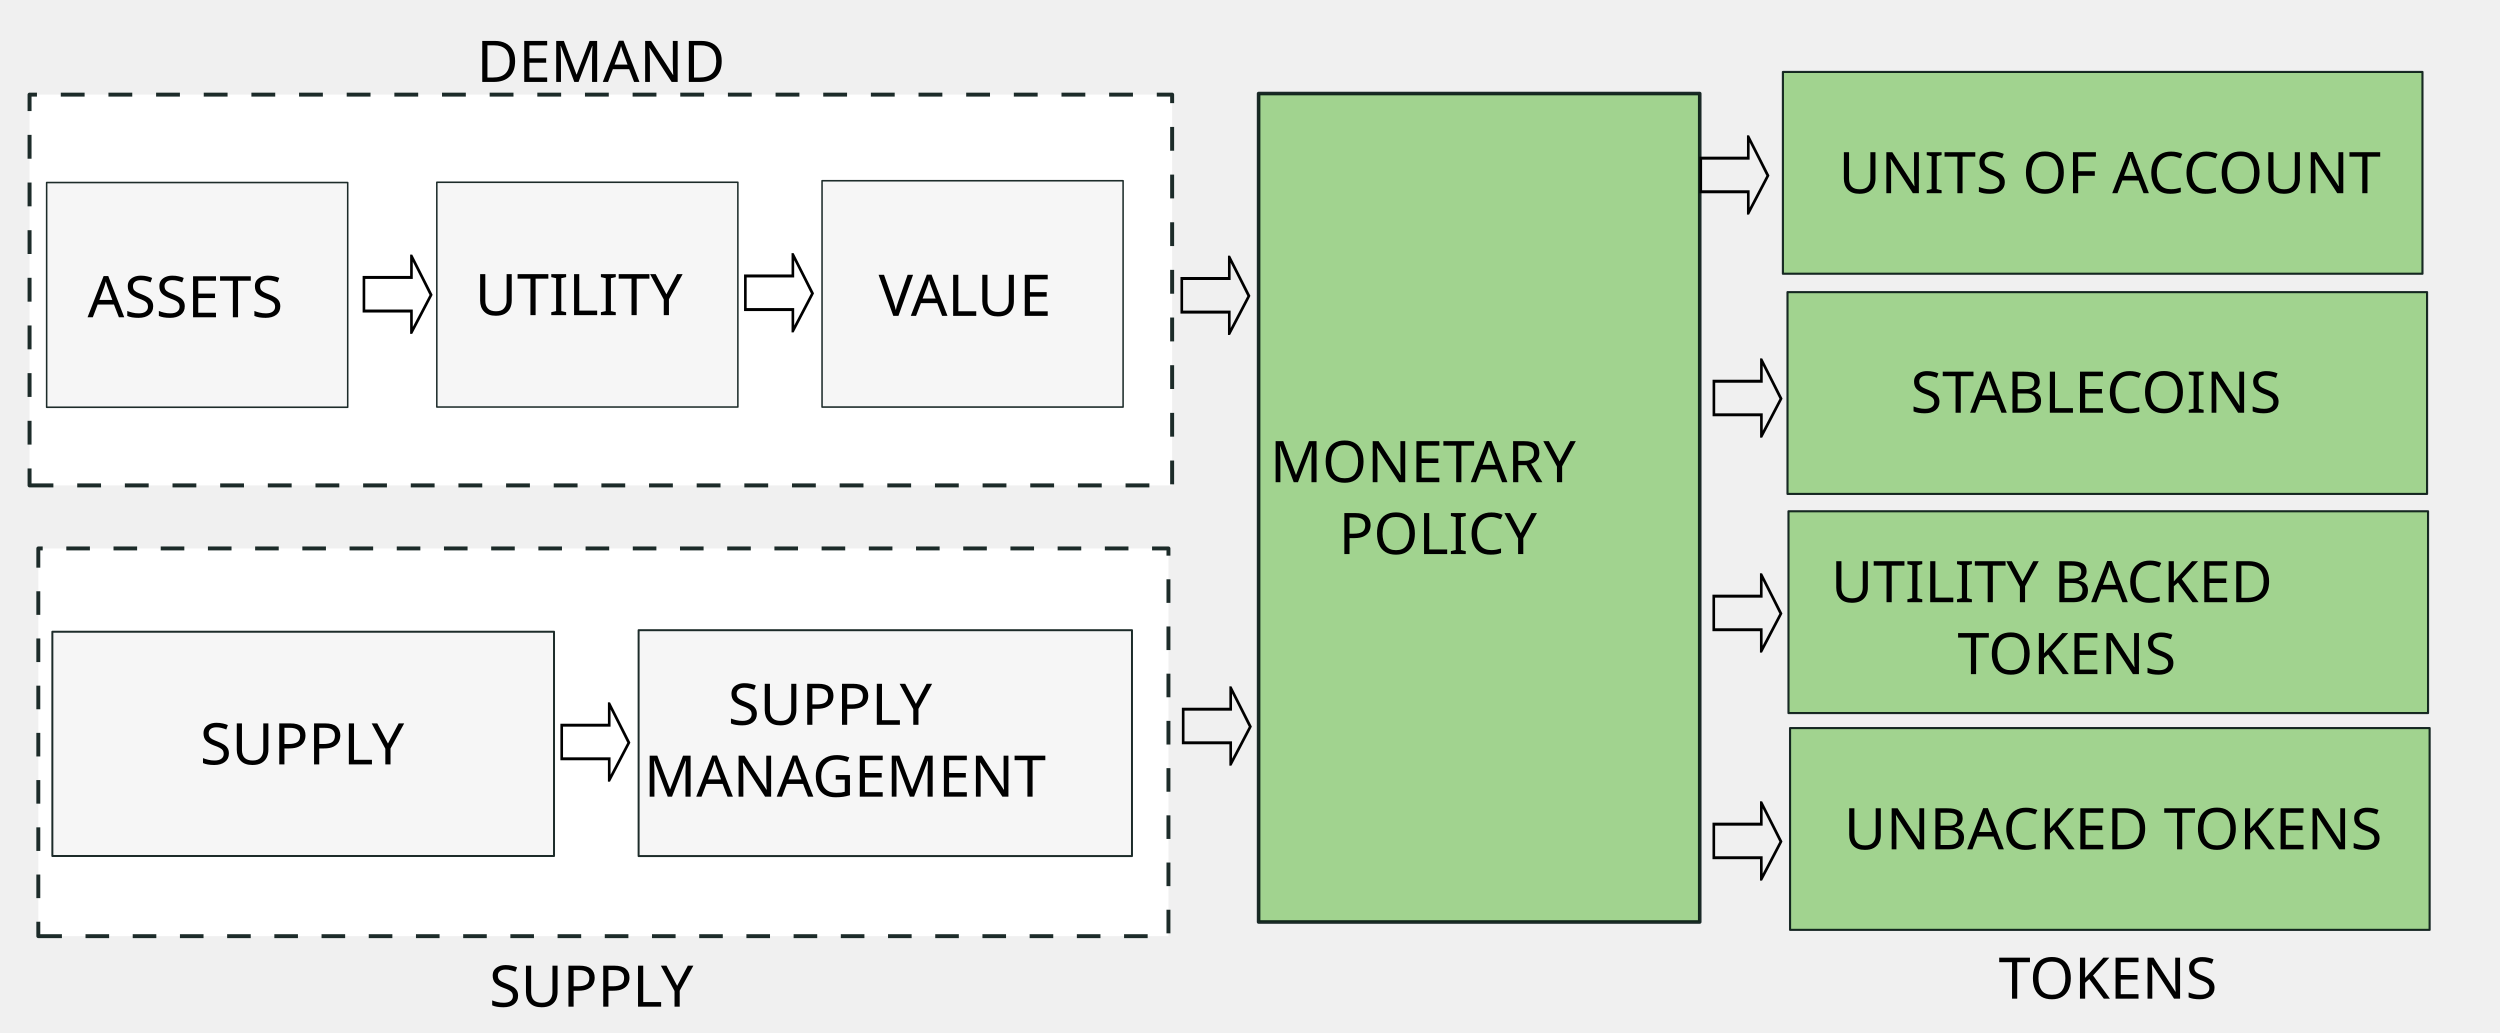
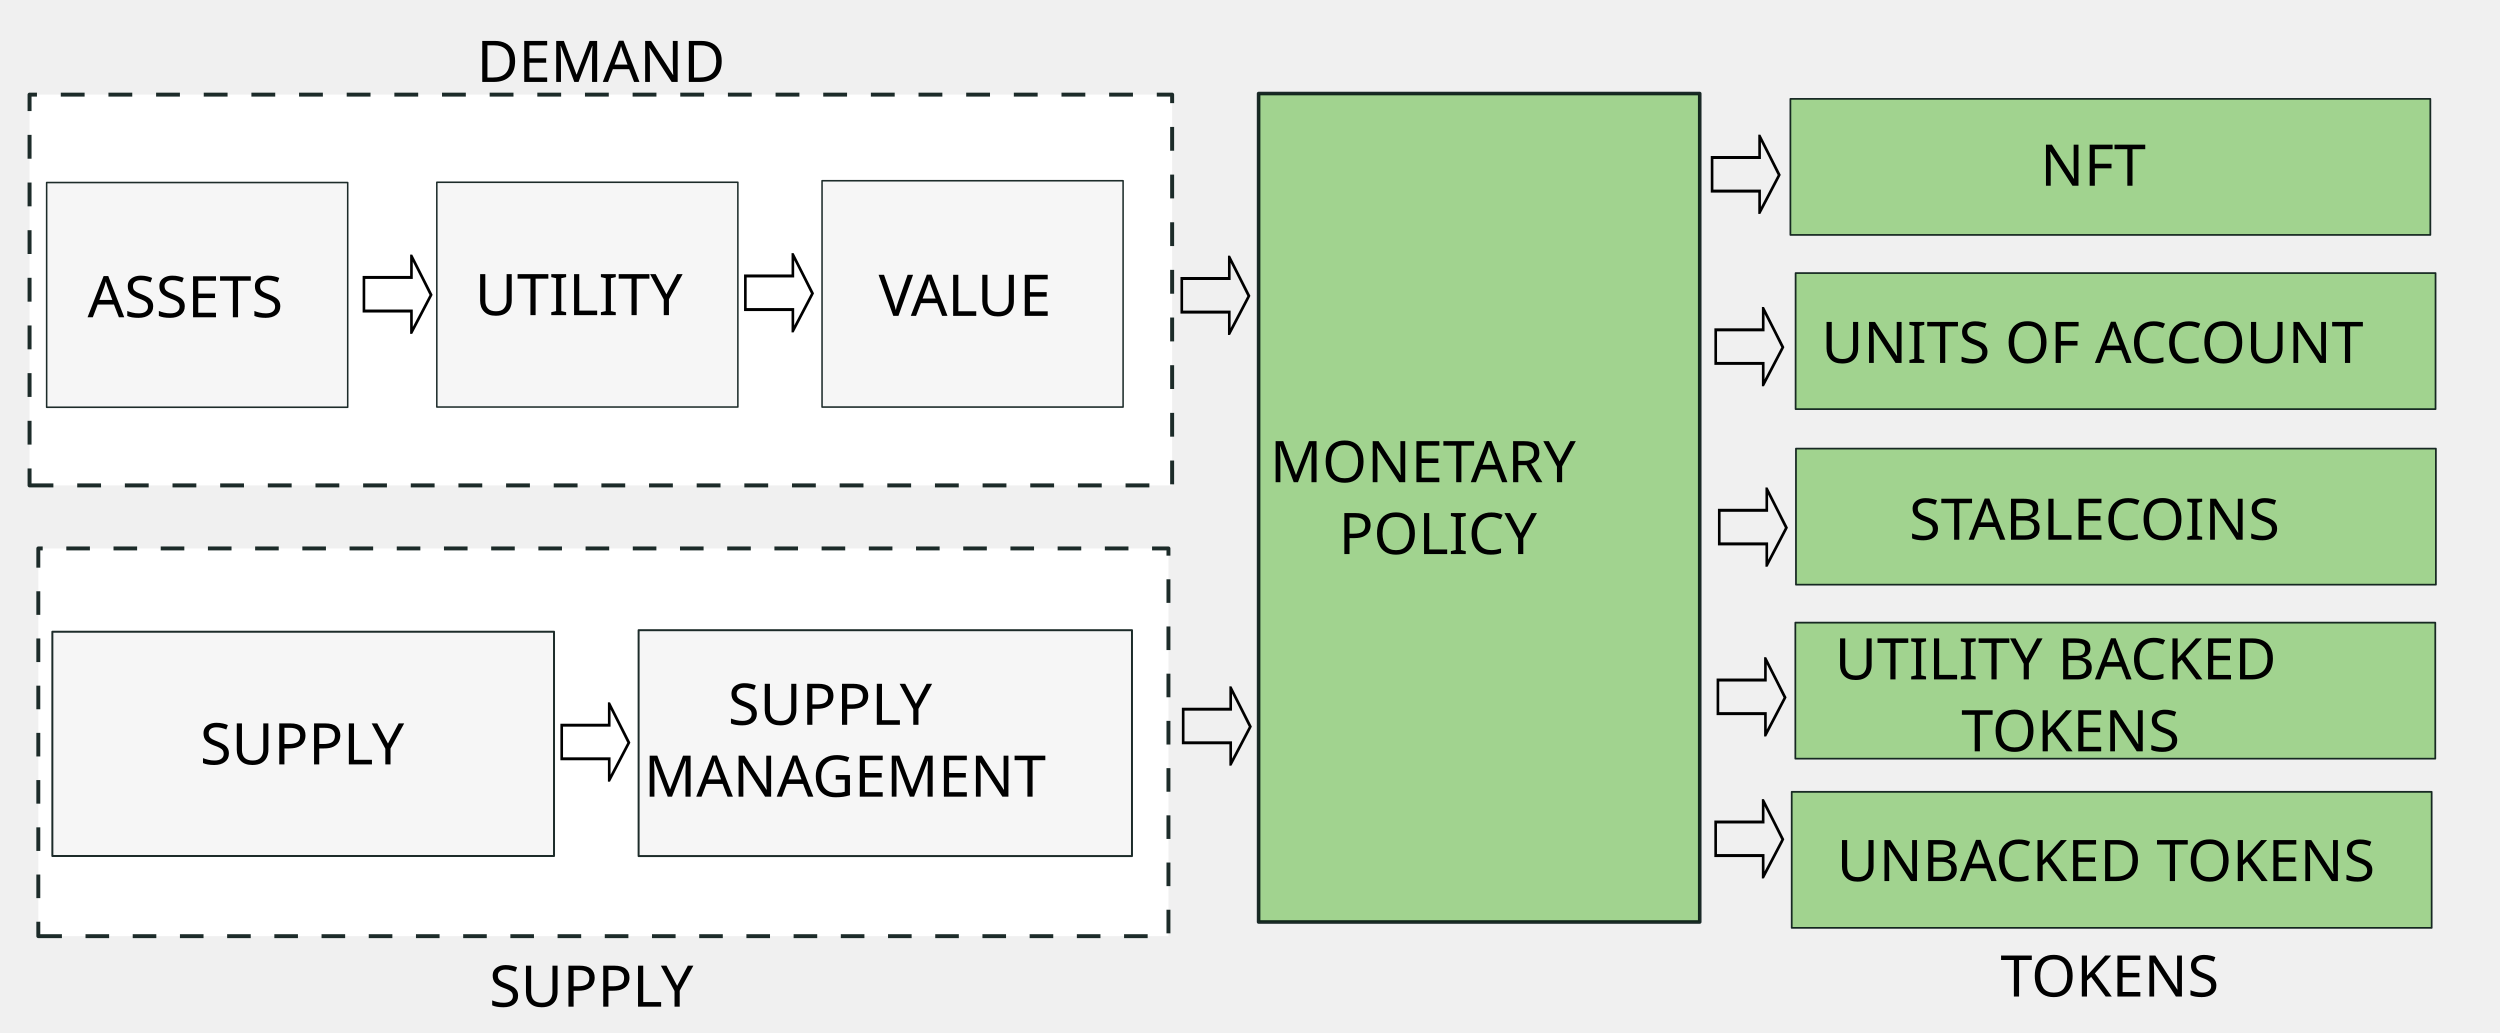
<svg xmlns="http://www.w3.org/2000/svg" width="460mm" height="190mm" viewBox="0 0 460 190" version="1.1" id="svg5">
  <defs id="defs2">
    <marker style="overflow:visible" id="marker1425" refX="0" refY="0" orient="auto">
      <path transform="matrix(-0.8,0,0,-0.8,-10,0)" style="fill:context-stroke;fill-rule:evenodd;stroke:context-stroke;stroke-width:1pt" d="M 0,0 5,-5 -12.5,0 5,5 Z" id="path1423" />
    </marker>
    <marker style="overflow:visible" id="Arrow2Lstart" refX="0" refY="0" orient="auto">
      <path transform="matrix(1.1,0,0,1.1,1.1,0)" d="M 8.719,4.034 -2.207,0.016 8.719,-4.002 c -1.745,2.372 -1.735,5.617 -6e-7,8.035 z" style="fill:context-stroke;fill-rule:evenodd;stroke:context-stroke;stroke-width:0.625;stroke-linejoin:round" id="path1157" />
    </marker>
    <marker style="overflow:visible" id="Arrow1Lstart" refX="0" refY="0" orient="auto">
      <path transform="matrix(0.8,0,0,0.8,10,0)" style="fill:context-stroke;fill-rule:evenodd;stroke:context-stroke;stroke-width:1pt" d="M 0,0 5,-5 -12.5,0 5,5 Z" id="path1139" />
    </marker>
    <marker style="overflow:visible" id="Arrow1Lend" refX="0" refY="0" orient="auto">
      <path transform="matrix(-0.8,0,0,-0.8,-10,0)" style="fill:context-stroke;fill-rule:evenodd;stroke:context-stroke;stroke-width:1pt" d="M 0,0 5,-5 -12.5,0 5,5 Z" id="path1142" />
    </marker>
    <linearGradient id="linearGradient3174">
      <stop style="stop-color:#f0bccd;stop-opacity:1;" offset="0" id="stop3172" />
    </linearGradient>
  </defs>
  <g id="layer1" transform="translate(-37.01189,-83.70113)" style="display:inline">
    <rect style="opacity:0;fill:#f0bccd;fill-opacity:1;stroke-width:1;stroke-miterlimit:4;stroke-dasharray:none" id="rect3218" width="0" height="0" x="-158.849" y="-34.41" />
    <text xml:space="preserve" style="font-style:normal;font-weight:normal;font-size:10.583px;line-height:1.25;font-family:sans-serif;letter-spacing:0px;word-spacing:0px;fill:#000000;fill-opacity:1;stroke:none;stroke-width:0.265" x="183.613" y="228.627" id="text12548">
      <tspan id="tspan12546" style="stroke-width:0.265" x="183.613" y="228.627" />
    </text>
    <rect style="display:inline;fill:#a1d38f;fill-opacity:1;stroke:#00110f;stroke-width:0.661;stroke-linejoin:round;stroke-miterlimit:4;stroke-dasharray:none;stroke-opacity:0.885" id="rect1011-0-5-5-9" width="81.168" height="152.432" x="268.594" y="-253.346" rx="0" ry="0" transform="scale(1,-1)" />
    <rect style="display:inline;fill:#ffffff;fill-opacity:1;stroke:#00110f;stroke-width:0.724;stroke-linejoin:round;stroke-miterlimit:4;stroke-dasharray:4.343, 4.343;stroke-dashoffset:0;stroke-opacity:0.885" id="rect1011-0-5-5-2" width="207.945" height="71.335" x="44.061" y="-255.952" rx="0" ry="0" transform="scale(1,-1)" />
    <text xml:space="preserve" style="font-style:normal;font-weight:normal;font-size:10.583px;line-height:1.25;font-family:sans-serif;letter-spacing:0px;word-spacing:0px;display:inline;fill:#000000;fill-opacity:1;stroke:none;stroke-width:0.265" x="127.026" y="268.932" id="text3735-0-1-9">
      <tspan id="tspan3733-9-9-9" style="stroke-width:0.265" x="127.026" y="268.932">SUPPLY</tspan>
    </text>
-     <text xml:space="preserve" style="font-style:normal;font-weight:normal;font-size:10.583px;line-height:1.25;font-family:sans-serif;letter-spacing:0px;word-spacing:0px;display:inline;fill:#000000;fill-opacity:1;stroke:none;stroke-width:0.265" x="404.758" y="267.46" id="text3735-0-1-9-35">
-       <tspan id="tspan3733-9-9-9-7" style="stroke-width:0.265" x="404.758" y="267.46">TOKENS</tspan>
-     </text>
    <text xml:space="preserve" style="font-style:normal;font-weight:normal;font-size:10.583px;line-height:1.25;font-family:sans-serif;letter-spacing:0px;word-spacing:0px;display:inline;fill:#000000;fill-opacity:1;stroke:none;stroke-width:0.265" x="124.715" y="98.777" id="text3735-0-1-9-8">
      <tspan id="tspan3733-9-9-9-9" style="stroke-width:0.265" x="124.715" y="98.777">DEMAND</tspan>
    </text>
    <text xml:space="preserve" style="font-style:normal;font-weight:normal;font-size:10.583px;line-height:1.25;font-family:sans-serif;letter-spacing:0px;word-spacing:0px;display:inline;fill:#000000;fill-opacity:1;stroke:none;stroke-width:0.265" x="308.46" y="172.424" id="text3735-0-1-9-3">
      <tspan id="tspan3733-9-9-9-6" style="text-align:center;text-anchor:middle;stroke-width:0.265" x="308.46" y="172.424">MONETARY</tspan>
      <tspan style="text-align:center;text-anchor:middle;stroke-width:0.265" x="308.46" y="185.653" id="tspan25368">POLICY</tspan>
    </text>
-     <rect style="display:inline;fill:#a1d38f;fill-opacity:1;stroke:#00110f;stroke-width:0.393;stroke-linejoin:round;stroke-opacity:0.885" id="rect1011-0-5-5-5" width="117.682" height="37.13" x="365.065" y="-134.072" rx="0" ry="0" transform="scale(1,-1)" />
-     <text xml:space="preserve" style="font-style:normal;font-weight:normal;font-size:10.583px;line-height:1.25;font-family:sans-serif;letter-spacing:0px;word-spacing:0px;white-space:pre;inline-size:108.254;display:inline;fill:#000000;fill-opacity:1;stroke:none;stroke-width:0.265" x="375.332" y="119.25" id="text3735-0-1-4-2">
-       <tspan x="375.332" y="119.25" id="tspan1072">UNITS OF ACCOUNT</tspan>
-     </text>
-     <rect style="display:inline;fill:#a1d38f;fill-opacity:1;stroke:#00110f;stroke-width:0.393;stroke-linejoin:round;stroke-opacity:0.885" id="rect1011-0-5-5-5-5" width="117.682" height="37.13" x="365.911" y="-174.582" rx="0" ry="0" transform="scale(1,-1)" />
-     <text xml:space="preserve" style="font-style:normal;font-weight:normal;font-size:10.583px;line-height:1.25;font-family:sans-serif;letter-spacing:0px;word-spacing:0px;display:inline;fill:#000000;fill-opacity:1;stroke:none;stroke-width:0.265" x="388.558" y="159.641" id="text3735-0-1-4-2-8">
-       <tspan id="tspan3733-9-9-4-6-7" style="stroke-width:0.265" x="388.558" y="159.641">STABLECOINS</tspan>
-     </text>
-     <rect style="display:inline;fill:#a1d38f;fill-opacity:1;stroke:#00110f;stroke-width:0.393;stroke-linejoin:round;stroke-opacity:0.885" id="rect1011-0-5-5-5-5-9" width="117.682" height="37.13" x="366.092" y="-214.906" rx="0" ry="0" transform="scale(1,-1)" />
-     <text xml:space="preserve" style="font-style:normal;font-weight:normal;font-size:10.583px;line-height:1.25;font-family:sans-serif;letter-spacing:0px;word-spacing:0px;display:inline;fill:#000000;fill-opacity:1;stroke:none;stroke-width:0.265" x="424.183" y="194.509" id="text3735-0-1-4-2-8-6">
-       <tspan id="tspan3733-9-9-4-6-7-0" style="text-align:center;text-anchor:middle;stroke-width:0.265" x="424.183" y="194.509">UTILITY BACKED</tspan>
-       <tspan style="text-align:center;text-anchor:middle;stroke-width:0.265" x="424.183" y="207.738" id="tspan81360">TOKENS</tspan>
-     </text>
-     <rect style="display:inline;fill:#a1d38f;fill-opacity:1;stroke:#00110f;stroke-width:0.393;stroke-linejoin:round;stroke-opacity:0.885" id="rect1011-0-5-5-5-5-9-4" width="117.682" height="37.13" x="366.382" y="-254.795" rx="0" ry="0" transform="scale(1,-1)" />
-     <text xml:space="preserve" style="font-style:normal;font-weight:normal;font-size:10.583px;line-height:1.25;font-family:sans-serif;letter-spacing:0px;word-spacing:0px;display:inline;fill:#000000;fill-opacity:1;stroke:none;stroke-width:0.265" x="376.314" y="239.974" id="text3735-0-1-4-2-8-6-1">
-       <tspan id="tspan3733-9-9-4-6-7-0-0" style="stroke-width:0.265" x="376.314" y="239.974">UNBACKED TOKENS</tspan>
-     </text>
    <path d="m 263.217,211.953 v 1.967 h -4.371 -4.371 v 3.364 3.364 h 4.371 4.371 v 1.967 1.967 l 0.192,-0.002 0.192,-0.003 1.88,-3.585 c 1.849,-3.526 1.879,-3.586 1.864,-3.615 -0.008,-0.016 -0.854,-1.684 -1.878,-3.707 l -1.863,-3.677 -0.194,-0.003 -0.193,-0.002 z m 2.07,2.467 c 1.151,2.272 1.507,2.985 1.5,2.999 -0.005,0.01 -0.7,1.336 -1.545,2.948 l -1.535,2.928 -0.003,-1.597 -0.002,-1.597 h -4.371 -4.371 v -2.816 -2.816 h 4.371 4.371 v -1.588 -1.587 l 0.037,0.074 c 0.021,0.041 0.718,1.415 1.549,3.055 z" id="path90282-9-2-8" style="display:inline;fill:#000000;stroke:none;stroke-width:0.001" />
-     <path d="m 358.454,110.563 v 1.967 h -4.371 -4.371 v 3.364 3.364 h 4.371 4.371 v 1.967 1.967 l 0.192,-0.002 0.192,-0.003 1.88,-3.585 c 1.849,-3.526 1.879,-3.586 1.864,-3.615 -0.008,-0.016 -0.854,-1.684 -1.878,-3.707 l -1.863,-3.677 -0.194,-0.003 -0.193,-0.002 z m 2.07,2.467 c 1.151,2.272 1.507,2.985 1.5,2.999 -0.005,0.01 -0.7,1.336 -1.545,2.948 l -1.535,2.928 -0.003,-1.597 -0.002,-1.597 h -4.371 -4.371 v -2.816 -2.816 h 4.371 4.371 v -1.588 -1.587 l 0.037,0.074 c 0.021,0.041 0.718,1.415 1.549,3.055 z" id="path90282-9-2-8-3" style="display:inline;fill:#000000;stroke:none;stroke-width:0.001" />
-     <path d="m 360.868,151.605 v 1.967 h -4.371 -4.371 v 3.364 3.364 h 4.371 4.371 v 1.967 1.967 l 0.192,-0.002 0.192,-0.003 1.88,-3.585 c 1.849,-3.526 1.879,-3.586 1.864,-3.615 -0.008,-0.016 -0.854,-1.684 -1.878,-3.707 l -1.863,-3.677 -0.194,-0.003 -0.193,-0.002 z m 2.07,2.467 c 1.151,2.272 1.507,2.985 1.5,2.999 -0.005,0.01 -0.7,1.336 -1.545,2.948 l -1.535,2.928 -0.003,-1.597 -0.002,-1.597 h -4.371 -4.371 v -2.816 -2.816 h 4.371 4.371 v -1.588 -1.587 l 0.037,0.074 c 0.021,0.041 0.718,1.415 1.549,3.055 z" id="path90282-9-2-8-0" style="display:inline;fill:#000000;stroke:none;stroke-width:0.001" />
-     <path d="m 360.843,191.151 v 1.967 h -4.371 -4.371 v 3.364 3.364 h 4.371 4.371 v 1.967 1.967 l 0.192,-0.002 0.192,-0.003 1.88,-3.585 c 1.849,-3.526 1.879,-3.586 1.864,-3.615 -0.008,-0.016 -0.854,-1.684 -1.878,-3.707 l -1.863,-3.677 -0.194,-0.003 -0.193,-0.002 z m 2.07,2.467 c 1.151,2.272 1.507,2.985 1.5,2.999 -0.005,0.01 -0.7,1.336 -1.545,2.948 l -1.535,2.928 -0.003,-1.597 -0.002,-1.597 h -4.371 -4.371 v -2.816 -2.816 h 4.371 4.371 v -1.588 -1.587 l 0.037,0.074 c 0.021,0.041 0.718,1.415 1.549,3.055 z" id="path90282-9-2-8-0-1" style="display:inline;fill:#000000;stroke:none;stroke-width:0.001" />
-     <path d="m 360.852,233.104 v 1.967 h -4.371 -4.371 v 3.364 3.364 h 4.371 4.371 v 1.967 1.967 l 0.192,-0.002 0.192,-0.003 1.88,-3.585 c 1.849,-3.526 1.879,-3.586 1.864,-3.615 -0.008,-0.016 -0.854,-1.684 -1.878,-3.707 l -1.863,-3.677 -0.194,-0.003 -0.193,-0.002 z m 2.07,2.467 c 1.151,2.272 1.507,2.985 1.5,2.999 -0.005,0.01 -0.7,1.336 -1.545,2.948 l -1.535,2.928 -0.003,-1.597 -0.002,-1.597 h -4.371 -4.371 v -2.816 -2.816 h 4.371 4.371 v -1.588 -1.587 l 0.037,0.074 c 0.021,0.041 0.718,1.415 1.549,3.055 z" id="path90282-9-2-8-0-7" style="display:inline;fill:#000000;stroke:none;stroke-width:0.001" />
    <rect style="display:inline;fill:#ffffff;fill-opacity:1;stroke:#00110f;stroke-width:0.731;stroke-linejoin:round;stroke-miterlimit:4;stroke-dasharray:4.384, 4.384;stroke-dashoffset:0;stroke-opacity:0.885" id="rect1011-0-5-5-2-5" width="210.233" height="71.903" x="42.451" y="-173.016" rx="0" ry="0" transform="scale(1,-1)" />
    <rect style="display:inline;fill:#f6f6f6;fill-opacity:1;stroke:#00110f;stroke-width:0.284;stroke-linejoin:round;stroke-miterlimit:4;stroke-dasharray:none;stroke-opacity:0.885" id="rect1011-0-5" width="55.395" height="41.352" x="117.385" y="-158.591" rx="0" ry="0.065" transform="scale(1,-1)" />
    <rect style="display:inline;fill:#f6f6f6;fill-opacity:1;stroke:#00110f;stroke-width:0.284;stroke-linejoin:round;stroke-miterlimit:4;stroke-dasharray:none;stroke-opacity:0.885" id="rect1011-0-5-3" width="55.395" height="41.352" x="45.594" y="-158.638" rx="0" ry="0.065" transform="scale(1,-1)" />
    <rect style="display:inline;fill:#f6f6f6;fill-opacity:1;stroke:#00110f;stroke-width:0.285;stroke-linejoin:round;stroke-opacity:0.885" id="rect1011-0-5-5" width="55.394" height="41.647" x="188.267" y="-158.602" rx="0" ry="0" transform="scale(1,-1)" />
    <text xml:space="preserve" style="font-style:normal;font-weight:normal;font-size:10.583px;line-height:1.25;font-family:sans-serif;letter-spacing:0px;word-spacing:0px;display:inline;fill:#000000;fill-opacity:1;stroke:none;stroke-width:0.265" x="53.122" y="142.081" id="text3735">
      <tspan id="tspan3733" style="stroke-width:0.265" x="53.122" y="142.081">ASSETS</tspan>
    </text>
    <text xml:space="preserve" style="font-style:normal;font-weight:normal;font-size:10.583px;line-height:1.25;font-family:sans-serif;letter-spacing:0px;word-spacing:0px;display:inline;fill:#000000;fill-opacity:1;stroke:none;stroke-width:0.265" x="124.403" y="141.693" id="text3735-0-1">
      <tspan id="tspan3733-9-9" style="stroke-width:0.265" x="124.403" y="141.693">UTILITY</tspan>
    </text>
    <text xml:space="preserve" style="font-style:normal;font-weight:normal;font-size:10.583px;line-height:1.25;font-family:sans-serif;letter-spacing:0px;word-spacing:0px;display:inline;fill:#000000;fill-opacity:1;stroke:none;stroke-width:0.265" x="198.67" y="141.817" id="text3735-0-1-4">
      <tspan id="tspan3733-9-9-4" style="stroke-width:0.265" x="198.67" y="141.817">VALUE</tspan>
    </text>
    <path d="m 182.657,132.239 v 1.967 h -4.371 -4.371 v 3.364 3.364 h 4.371 4.371 v 1.967 1.967 l 0.192,-0.002 0.192,-0.003 1.88,-3.585 c 1.849,-3.526 1.879,-3.586 1.864,-3.615 -0.008,-0.016 -0.854,-1.684 -1.878,-3.707 l -1.863,-3.677 -0.194,-0.003 -0.193,-0.002 z m 2.07,2.467 c 1.151,2.272 1.507,2.985 1.5,2.999 -0.005,0.01 -0.7,1.336 -1.545,2.948 l -1.535,2.928 -0.003,-1.597 -0.002,-1.597 h -4.371 -4.371 v -2.816 -2.816 h 4.371 4.371 v -1.588 -1.587 l 0.037,0.074 c 0.021,0.041 0.718,1.415 1.549,3.055 z" id="path90282-9" style="display:inline;fill:#000000;stroke:none;stroke-width:0.001" />
    <rect style="display:inline;fill:#f6f6f6;fill-opacity:1;stroke:#00110f;stroke-width:0.367;stroke-linejoin:round;stroke-miterlimit:4;stroke-dasharray:none;stroke-opacity:0.885" id="rect1011-0-5-9" width="92.305" height="41.27" x="46.645" y="-241.208" rx="0" ry="0" transform="scale(1,-1)" />
    <rect style="display:inline;fill:#f6f6f6;fill-opacity:1;stroke:#00110f;stroke-width:0.365;stroke-linejoin:round;stroke-opacity:0.885" id="rect1011-0-5-5-25" width="90.779" height="41.567" x="154.517" y="-241.221" rx="0" ry="0" transform="scale(1,-1)" />
    <text xml:space="preserve" style="font-style:normal;font-weight:normal;font-size:10.583px;line-height:1.25;font-family:sans-serif;letter-spacing:0px;word-spacing:0px;display:inline;fill:#000000;fill-opacity:1;stroke:none;stroke-width:0.265" x="73.816" y="224.351" id="text3735-0-1-7">
      <tspan id="tspan3733-9-9-49" style="stroke-width:0.265" x="73.816" y="224.351">SUPPLY</tspan>
    </text>
    <text xml:space="preserve" style="font-style:normal;font-weight:normal;font-size:10.583px;line-height:1.25;font-family:sans-serif;letter-spacing:0px;word-spacing:0px;display:inline;fill:#000000;fill-opacity:1;stroke:none;stroke-width:0.265" x="199.377" y="217.064" id="text3735-0-1-4-9">
      <tspan id="tspan3733-9-9-4-4" style="text-align:center;text-anchor:middle;stroke-width:0.265" x="199.377" y="217.064">SUPPLY</tspan>
      <tspan style="text-align:center;text-anchor:middle;stroke-width:0.265" x="199.377" y="230.293" id="tspan99033">MANAGEMENT</tspan>
    </text>
    <path d="m 148.867,214.898 v 1.967 h -4.371 -4.371 v 3.364 3.364 h 4.371 4.371 v 1.967 1.967 l 0.192,-0.002 0.192,-0.003 1.88,-3.585 c 1.849,-3.526 1.879,-3.586 1.864,-3.615 -0.008,-0.016 -0.854,-1.684 -1.878,-3.707 l -1.863,-3.677 -0.194,-0.003 -0.193,-0.002 z m 2.07,2.467 c 1.151,2.272 1.507,2.985 1.5,2.999 -0.005,0.01 -0.7,1.336 -1.545,2.948 l -1.535,2.928 -0.003,-1.597 -0.002,-1.597 h -4.371 -4.371 v -2.816 -2.816 h 4.371 4.371 v -1.588 -1.587 l 0.037,0.074 c 0.021,0.041 0.718,1.415 1.549,3.055 z" id="path90282-9-5" style="display:inline;fill:#000000;stroke:none;stroke-width:0.001" />
    <path d="m 262.959,132.708 v 1.967 h -4.371 -4.371 v 3.364 3.364 h 4.371 4.371 v 1.967 1.967 l 0.192,-0.002 0.192,-0.003 1.88,-3.585 c 1.849,-3.526 1.879,-3.586 1.864,-3.615 -0.008,-0.016 -0.854,-1.684 -1.878,-3.707 l -1.863,-3.677 -0.194,-0.003 -0.193,-0.002 z m 2.07,2.467 c 1.151,2.272 1.507,2.985 1.5,2.999 -0.005,0.01 -0.7,1.336 -1.545,2.948 l -1.535,2.928 -0.003,-1.597 -0.002,-1.597 h -4.371 -4.371 v -2.816 -2.816 h 4.371 4.371 v -1.588 -1.587 l 0.037,0.074 c 0.021,0.041 0.718,1.415 1.549,3.055 z" id="path90282-9-2" style="display:inline;fill:#000000;stroke:none;stroke-width:0.001" />
    <path d="m 112.476,132.508 v 1.967 h -4.371 -4.371 v 3.364 3.364 h 4.371 4.371 v 1.967 1.967 l 0.192,-0.002 0.192,-0.003 1.88,-3.585 c 1.849,-3.526 1.879,-3.586 1.864,-3.615 -0.008,-0.016 -0.854,-1.684 -1.878,-3.707 l -1.863,-3.677 -0.194,-0.003 -0.193,-0.002 z m 2.07,2.467 c 1.151,2.272 1.507,2.985 1.5,2.999 -0.005,0.01 -0.7,1.336 -1.545,2.948 l -1.535,2.928 -0.003,-1.597 -0.002,-1.597 h -4.371 -4.371 v -2.816 -2.816 h 4.371 4.371 v -1.588 -1.587 l 0.037,0.074 c 0.021,0.041 0.718,1.415 1.549,3.055 z" id="path90282-9-3-9" style="display:inline;fill:#000000;stroke:none;stroke-width:0.001" />
+     <text xml:space="preserve" style="font-style:normal;font-weight:normal;font-size:10.583px;line-height:1.25;font-family:sans-serif;letter-spacing:0px;word-spacing:0px;display:inline;fill:#000000;fill-opacity:1;stroke:none;stroke-width:0.265" x="405.097" y="267.062" id="text3735-0-1-9-35">
+       <tspan id="tspan3733-9-9-9-7" style="stroke-width:0.265" x="405.097" y="267.062">TOKENS</tspan>
+     </text>
+     <rect style="display:inline;fill:#a1d38f;fill-opacity:1;stroke:#00110f;stroke-width:0.323;stroke-linejoin:round;stroke-opacity:0.885" id="rect1011-0-5-5-5-5-9-4" width="117.752" height="25.034" x="366.687" y="-254.432" rx="0" ry="0" transform="scale(1,-1)" />
+     <rect style="display:inline;fill:#a1d38f;fill-opacity:1;stroke:#00110f;stroke-width:0.323;stroke-linejoin:round;stroke-opacity:0.885" id="rect1011-0-5-5-5-5-9-4-9" width="117.752" height="25.034" x="367.353" y="-223.299" rx="0" ry="0" transform="scale(1,-1)" />
+     <rect style="display:inline;fill:#a1d38f;fill-opacity:1;stroke:#00110f;stroke-width:0.323;stroke-linejoin:round;stroke-opacity:0.885" id="rect1011-0-5-5-5-5-9-4-0" width="117.752" height="25.034" x="367.466" y="-191.279" rx="0" ry="0" transform="scale(1,-1)" />
+     <rect style="display:inline;fill:#a1d38f;fill-opacity:1;stroke:#00110f;stroke-width:0.323;stroke-linejoin:round;stroke-opacity:0.885" id="rect1011-0-5-5-5-5-9-4-2" width="117.752" height="25.034" x="367.402" y="-158.98" rx="0" ry="0" transform="scale(1,-1)" />
+     <rect style="display:inline;fill:#a1d38f;fill-opacity:1;stroke:#00110f;stroke-width:0.323;stroke-linejoin:round;stroke-opacity:0.885" id="rect1011-0-5-5-5-5-9-4-8" width="117.752" height="25.034" x="366.444" y="-126.929" rx="0" ry="0" transform="scale(1,-1)" />
+     <text xml:space="preserve" style="font-style:normal;font-weight:normal;font-size:10.583px;line-height:1.25;font-family:sans-serif;letter-spacing:0px;word-spacing:0px;display:inline;fill:#000000;fill-opacity:1;stroke:none;stroke-width:0.265" x="374.985" y="245.819" id="text3735-0-1-4-2-8-6-1">
+       <tspan id="tspan3733-9-9-4-6-7-0-0" style="stroke-width:0.265" x="374.985" y="245.819">UNBACKED TOKENS</tspan>
+     </text>
+     <path d="m 360.535,110.441 v 1.967 h -4.371 -4.371 v 3.364 3.364 h 4.371 4.371 v 1.967 1.967 l 0.192,-0.002 0.192,-0.003 1.88,-3.585 c 1.849,-3.526 1.879,-3.586 1.864,-3.615 -0.008,-0.016 -0.854,-1.684 -1.878,-3.707 l -1.863,-3.677 -0.194,-0.003 -0.193,-0.002 z m 2.07,2.467 c 1.151,2.272 1.507,2.985 1.5,2.999 -0.005,0.01 -0.7,1.336 -1.545,2.948 l -1.535,2.928 -0.003,-1.597 -0.002,-1.597 h -4.371 -4.371 v -2.816 -2.816 h 4.371 4.371 v -1.588 -1.587 l 0.037,0.074 c 0.021,0.041 0.718,1.415 1.549,3.055 z" id="path90282-9-2-8-3" style="display:inline;fill:#000000;stroke:none;stroke-width:0.001" />
+     <path d="m 361.202,142.147 v 1.967 h -4.371 -4.371 v 3.364 3.364 h 4.371 4.371 v 1.967 1.967 l 0.192,-0.002 0.192,-0.003 1.88,-3.585 c 1.849,-3.526 1.879,-3.586 1.864,-3.615 -0.008,-0.016 -0.854,-1.684 -1.878,-3.707 l -1.863,-3.677 -0.194,-0.003 -0.193,-0.002 z m 2.07,2.467 c 1.151,2.272 1.507,2.985 1.5,2.999 -0.005,0.01 -0.7,1.336 -1.545,2.948 l -1.535,2.928 -0.003,-1.597 -0.002,-1.597 h -4.371 -4.371 v -2.816 -2.816 h 4.371 4.371 v -1.588 -1.587 l 0.037,0.074 c 0.021,0.041 0.718,1.415 1.549,3.055 z" id="path90282-9-2-8-0" style="display:inline;fill:#000000;stroke:none;stroke-width:0.001" />
+     <path d="m 361.856,175.357 v 1.967 h -4.371 -4.371 v 3.364 3.364 h 4.371 4.371 v 1.967 1.967 l 0.192,-0.002 0.192,-0.003 1.88,-3.585 c 1.849,-3.526 1.879,-3.586 1.864,-3.615 -0.008,-0.016 -0.854,-1.684 -1.878,-3.707 l -1.863,-3.677 -0.194,-0.003 -0.193,-0.002 z m 2.07,2.467 c 1.151,2.272 1.507,2.985 1.5,2.999 -0.005,0.01 -0.7,1.336 -1.545,2.948 l -1.535,2.928 -0.003,-1.597 -0.002,-1.597 h -4.371 -4.371 v -2.816 -2.816 h 4.371 4.371 v -1.588 -1.587 l 0.037,0.074 c 0.021,0.041 0.718,1.415 1.549,3.055 z" id="path90282-9-2-8-0-1" style="display:inline;fill:#000000;stroke:none;stroke-width:0.001" />
+     <path d="m 361.608,206.587 v 1.967 h -4.371 -4.371 v 3.364 3.364 h 4.371 4.371 v 1.967 1.967 l 0.192,-0.002 0.192,-0.003 1.88,-3.585 c 1.849,-3.526 1.879,-3.586 1.864,-3.615 -0.008,-0.016 -0.854,-1.684 -1.878,-3.707 l -1.863,-3.677 -0.194,-0.003 -0.193,-0.002 z m 2.07,2.467 c 1.151,2.272 1.507,2.985 1.5,2.999 -0.005,0.01 -0.7,1.336 -1.545,2.948 l -1.535,2.928 -0.003,-1.597 -0.002,-1.597 h -4.371 -4.371 v -2.816 -2.816 h 4.371 4.371 v -1.588 -1.587 l 0.037,0.074 c 0.021,0.041 0.718,1.415 1.549,3.055 z" id="path90282-9-2-8-0-1-3" style="display:inline;fill:#000000;stroke:none;stroke-width:0.001" />
+     <path d="m 361.192,232.706 v 1.967 h -4.371 -4.371 v 3.364 3.364 h 4.371 4.371 v 1.967 1.967 l 0.192,-0.002 0.192,-0.003 1.88,-3.585 c 1.849,-3.526 1.879,-3.586 1.864,-3.615 -0.008,-0.016 -0.854,-1.684 -1.878,-3.707 l -1.863,-3.677 -0.194,-0.003 -0.193,-0.002 z m 2.07,2.467 c 1.151,2.272 1.507,2.985 1.5,2.999 -0.005,0.01 -0.7,1.336 -1.545,2.948 l -1.535,2.928 -0.003,-1.597 -0.002,-1.597 h -4.371 -4.371 v -2.816 -2.816 h 4.371 4.371 v -1.588 -1.587 l 0.037,0.074 c 0.021,0.041 0.718,1.415 1.549,3.055 z" id="path90282-9-2-8-0-7" style="display:inline;fill:#000000;stroke:none;stroke-width:0.001" />
+     <text xml:space="preserve" style="font-style:normal;font-weight:normal;font-size:10.583px;line-height:1.25;font-family:sans-serif;letter-spacing:0px;word-spacing:0px;white-space:pre;inline-size:108.254;display:inline;fill:#000000;fill-opacity:1;stroke:none;stroke-width:0.265" x="375.332" y="119.25" id="text3735-0-1-4-2" transform="translate(-3.186921,31.22931)">
+       <tspan x="375.332" y="119.25" id="tspan1230">UNITS OF ACCOUNT</tspan>
+     </text>
+     <text xml:space="preserve" style="font-style:normal;font-weight:normal;font-size:10.583px;line-height:1.25;font-family:sans-serif;letter-spacing:0px;word-spacing:0px;white-space:pre;inline-size:108.254;display:inline;fill:#000000;fill-opacity:1;stroke:none;stroke-width:0.265" x="375.332" y="119.25" id="text3735-0-1-4-2-80" transform="translate(37.10512,-1.377096)">
+       <tspan x="375.332" y="119.25" id="tspan1232">NFT</tspan>
+     </text>
+     <text xml:space="preserve" style="font-style:normal;font-weight:normal;font-size:10.583px;line-height:1.25;font-family:sans-serif;letter-spacing:0px;word-spacing:0px;display:inline;fill:#000000;fill-opacity:1;stroke:none;stroke-width:0.265" x="388.288" y="183.013" id="text3735-0-1-4-2-8">
+       <tspan id="tspan3733-9-9-4-6-7" style="stroke-width:0.265" x="388.288" y="183.013">STABLECOINS</tspan>
+     </text>
+     <text xml:space="preserve" style="font-style:normal;font-weight:normal;font-size:10.583px;line-height:1.25;font-family:sans-serif;letter-spacing:0px;word-spacing:0px;display:inline;fill:#000000;fill-opacity:1;stroke:none;stroke-width:0.265" x="424.883" y="208.715" id="text3735-0-1-4-2-8-6">
+       <tspan id="tspan3733-9-9-4-6-7-0" style="text-align:center;text-anchor:middle;stroke-width:0.265" x="424.883" y="208.715">UTILITY BACKED</tspan>
+       <tspan style="text-align:center;text-anchor:middle;stroke-width:0.265" x="424.883" y="221.944" id="tspan81360">TOKENS</tspan>
+     </text>
  </g>
</svg>
